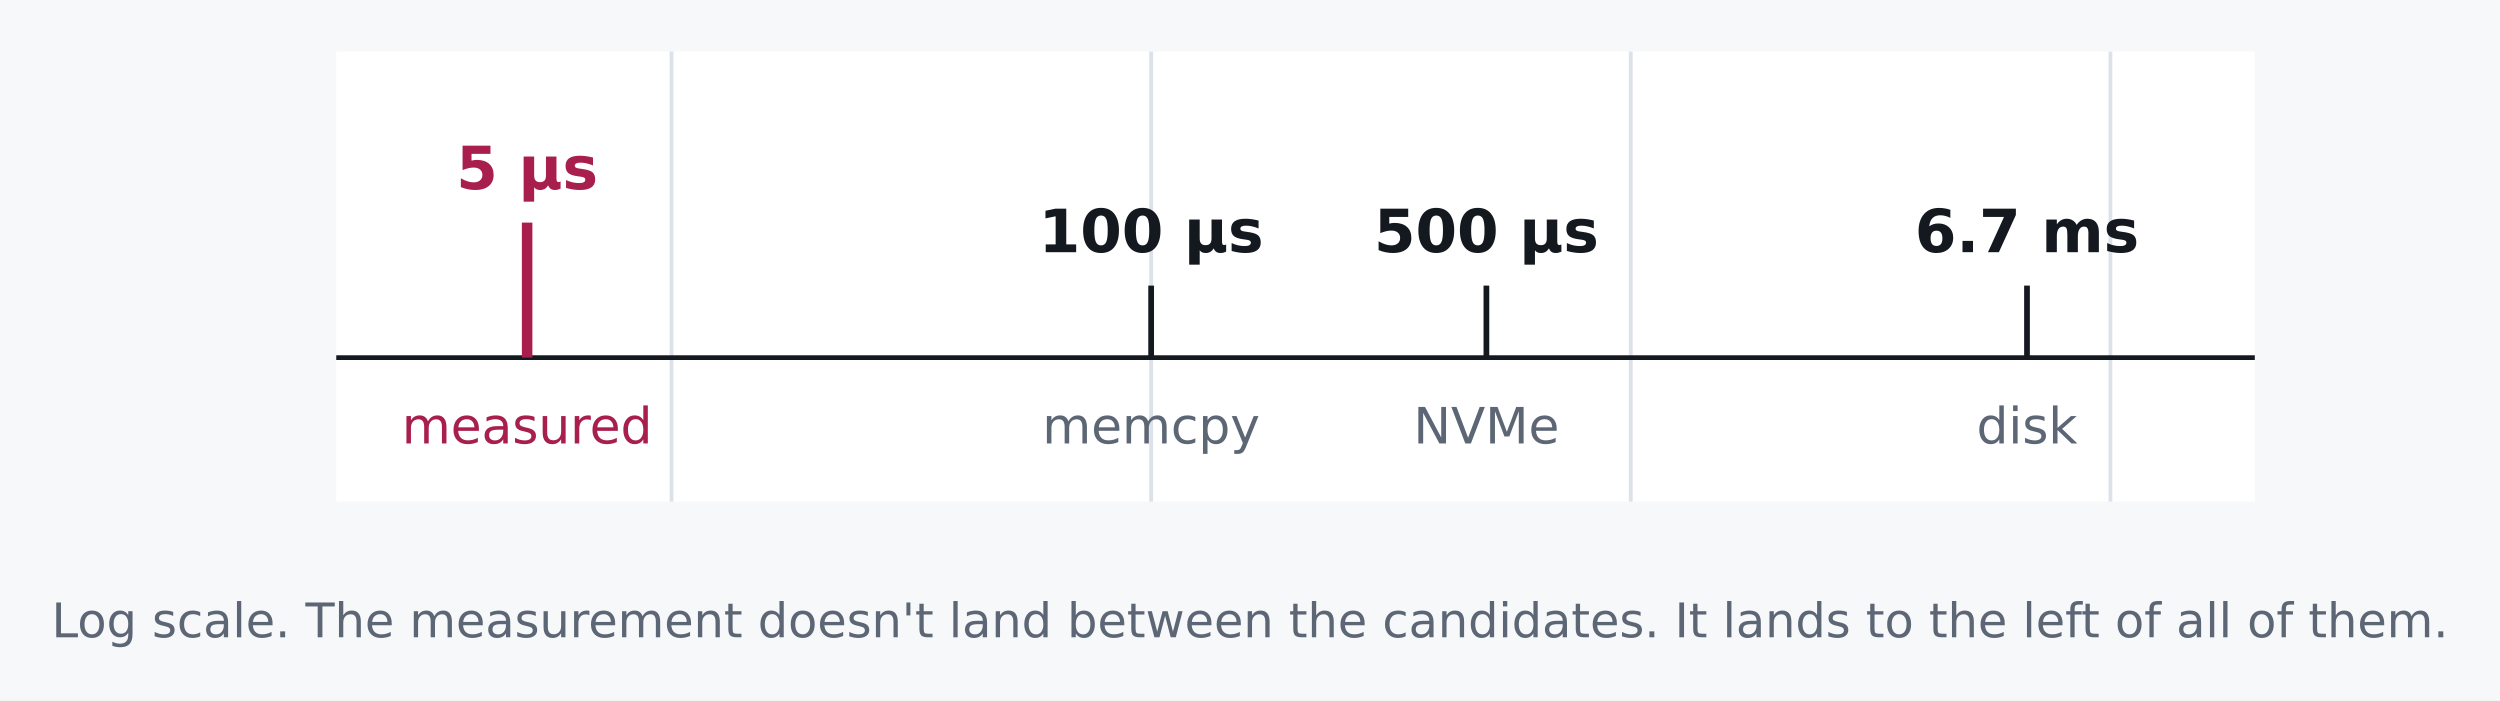
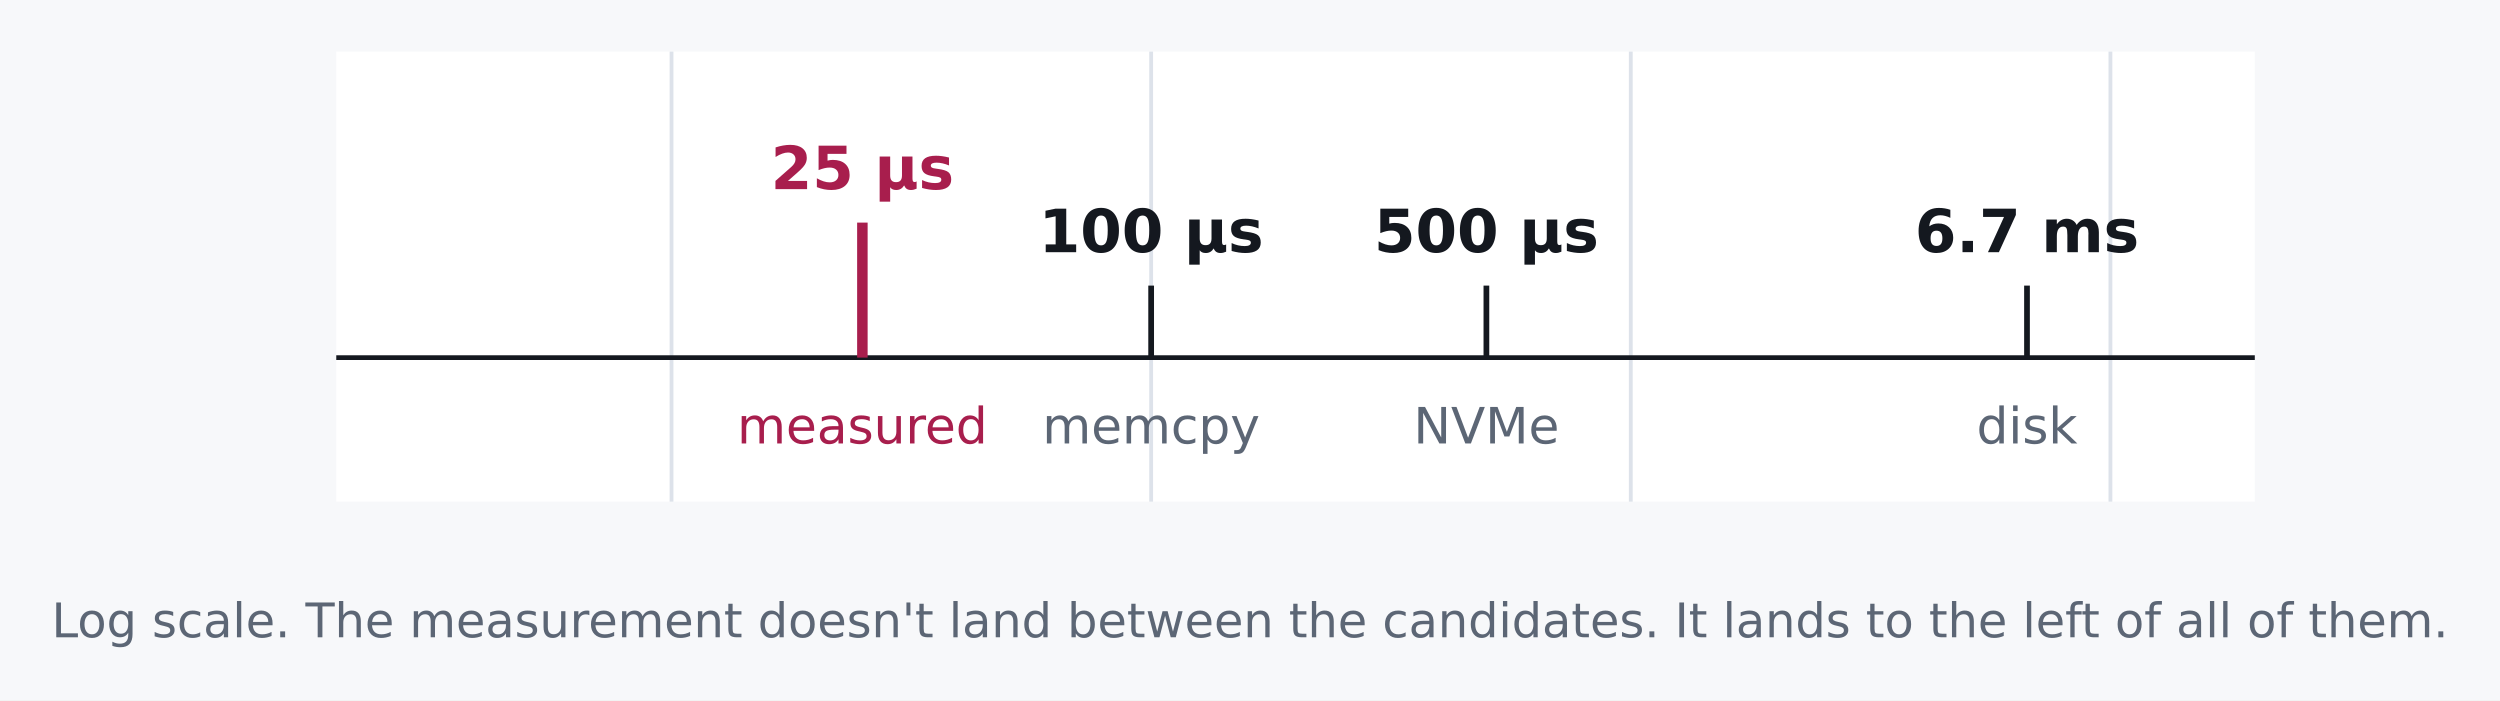
<svg xmlns="http://www.w3.org/2000/svg" xmlns:xlink="http://www.w3.org/1999/xlink" width="523.522pt" height="146.657pt" viewBox="0 0 523.522 146.657" version="1.1">
  <defs>
    <style type="text/css">*{stroke-linejoin: round; stroke-linecap: butt}</style>
  </defs>
  <g id="figure_1">
    <g id="patch_1">
      <path d="M 0 146.657  L 523.522 146.657  L 523.522 -0  L 0 -0  z " style="fill: #f7f8fa" />
    </g>
    <g id="axes_1">
      <g id="patch_2">
        <path d="M 70.416 105.048  L 472.176 105.048  L 472.176 10.8  L 70.416 10.8  z " style="fill: #ffffff" />
      </g>
      <g id="line2d_1">
-         <path d="M 140.621 105.048  L 140.621 10.8  " clip-path="url(#p8596a94230)" style="fill: none; stroke: #dde2ea; stroke-width: 0.8; stroke-linecap: square" />
+         <path d="M 140.621 105.048  L 140.621 10.8  " clip-path="url(#pc7e7e8e9ca)" style="fill: none; stroke: #dde2ea; stroke-width: 0.8; stroke-linecap: square" />
      </g>
      <g id="line2d_2">
-         <path d="M 241.061 105.048  L 241.061 10.8  " clip-path="url(#p8596a94230)" style="fill: none; stroke: #dde2ea; stroke-width: 0.8; stroke-linecap: square" />
+         <path d="M 241.061 105.048  L 241.061 10.8  " clip-path="url(#pc7e7e8e9ca)" style="fill: none; stroke: #dde2ea; stroke-width: 0.8; stroke-linecap: square" />
      </g>
      <g id="line2d_3">
-         <path d="M 341.501 105.048  L 341.501 10.8  " clip-path="url(#p8596a94230)" style="fill: none; stroke: #dde2ea; stroke-width: 0.8; stroke-linecap: square" />
+         <path d="M 341.501 105.048  L 341.501 10.8  " clip-path="url(#pc7e7e8e9ca)" style="fill: none; stroke: #dde2ea; stroke-width: 0.8; stroke-linecap: square" />
      </g>
      <g id="line2d_4">
-         <path d="M 441.941 105.048  L 441.941 10.8  " clip-path="url(#p8596a94230)" style="fill: none; stroke: #dde2ea; stroke-width: 0.8; stroke-linecap: square" />
+         <path d="M 441.941 105.048  L 441.941 10.8  " clip-path="url(#pc7e7e8e9ca)" style="fill: none; stroke: #dde2ea; stroke-width: 0.8; stroke-linecap: square" />
      </g>
      <g id="line2d_5">
-         <path d="M 70.416 74.889  L 472.176 74.889  " clip-path="url(#p8596a94230)" style="fill: none; stroke: #14181f; stroke-linecap: square" />
+         <path d="M 70.416 74.889  L 472.176 74.889  " clip-path="url(#pc7e7e8e9ca)" style="fill: none; stroke: #14181f; stroke-linecap: square" />
      </g>
      <g id="matplotlib.axis_1">
        <g id="xtick_1">
          <g id="line2d_6" />
        </g>
        <g id="xtick_2">
          <g id="line2d_7" />
        </g>
        <g id="xtick_3">
          <g id="line2d_8" />
        </g>
        <g id="xtick_4">
          <g id="line2d_9" />
        </g>
        <g id="xtick_5">
          <g id="line2d_10" />
        </g>
        <g id="xtick_6">
          <g id="line2d_11" />
        </g>
        <g id="xtick_7">
          <g id="line2d_12" />
        </g>
        <g id="xtick_8">
          <g id="line2d_13" />
        </g>
        <g id="xtick_9">
          <g id="line2d_14" />
        </g>
        <g id="xtick_10">
          <g id="line2d_15" />
        </g>
        <g id="xtick_11">
          <g id="line2d_16" />
        </g>
        <g id="xtick_12">
          <g id="line2d_17" />
        </g>
        <g id="xtick_13">
          <g id="line2d_18" />
        </g>
        <g id="xtick_14">
          <g id="line2d_19" />
        </g>
        <g id="xtick_15">
          <g id="line2d_20" />
        </g>
        <g id="xtick_16">
          <g id="line2d_21" />
        </g>
        <g id="xtick_17">
          <g id="line2d_22" />
        </g>
        <g id="xtick_18">
          <g id="line2d_23" />
        </g>
        <g id="xtick_19">
          <g id="line2d_24" />
        </g>
        <g id="xtick_20">
          <g id="line2d_25" />
        </g>
        <g id="xtick_21">
          <g id="line2d_26" />
        </g>
        <g id="xtick_22">
          <g id="line2d_27" />
        </g>
        <g id="xtick_23">
          <g id="line2d_28" />
        </g>
        <g id="xtick_24">
          <g id="line2d_29" />
        </g>
        <g id="xtick_25">
          <g id="line2d_30" />
        </g>
        <g id="xtick_26">
          <g id="line2d_31" />
        </g>
        <g id="xtick_27">
          <g id="line2d_32" />
        </g>
        <g id="xtick_28">
          <g id="line2d_33" />
        </g>
        <g id="xtick_29">
          <g id="line2d_34" />
        </g>
        <g id="xtick_30">
          <g id="line2d_35" />
        </g>
        <g id="xtick_31">
          <g id="line2d_36" />
        </g>
        <g id="xtick_32">
          <g id="line2d_37" />
        </g>
        <g id="xtick_33">
          <g id="line2d_38" />
        </g>
        <g id="xtick_34">
          <g id="line2d_39" />
        </g>
        <g id="xtick_35">
          <g id="line2d_40" />
        </g>
        <g id="xtick_36">
          <g id="line2d_41" />
        </g>
        <g id="xtick_37">
          <g id="line2d_42" />
        </g>
      </g>
      <g id="matplotlib.axis_2" />
      <g id="line2d_43">
-         <path d="M 110.385 74.889  L 110.385 46.614  " clip-path="url(#p8596a94230)" style="fill: none; stroke: #a81e4d; stroke-width: 2.2" />
+         <path d="M 180.59 74.889  L 180.59 46.614  " clip-path="url(#pc7e7e8e9ca)" style="fill: none; stroke: #a81e4d; stroke-width: 2.2" />
      </g>
      <g id="text_1">
-         <g style="fill: #a81e4d" transform="translate(95.54232 39.61131) scale(0.125 -0.125)">
-           <defs>
+         <g style="fill: #a81e4d" transform="translate(161.3982 39.61131) scale(0.125 -0.125)">
+           <defs>
+             <path id="DejaVuSans-Bold-15" d="M 1844 884  L 3897 884  L 3897 0  L 506 0  L 506 884  L 2209 2388  Q 2438 2594 2547 2791  Q 2656 2988 2656 3200  Q 2656 3528 2436 3728  Q 2216 3928 1850 3928  Q 1569 3928 1234 3808  Q 900 3688 519 3450  L 519 4475  Q 925 4609 1322 4679  Q 1719 4750 2100 4750  Q 2938 4750 3402 4381  Q 3866 4013 3866 3353  Q 3866 2972 3669 2642  Q 3472 2313 2841 1759  L 1844 884  z " transform="scale(0.015625)" />
            <path id="DejaVuSans-Bold-18" d="M 678 4666  L 3669 4666  L 3669 3781  L 1638 3781  L 1638 3059  Q 1775 3097 1914 3117  Q 2053 3138 2203 3138  Q 3056 3138 3531 2711  Q 4006 2284 4006 1522  Q 4006 766 3489 337  Q 2972 -91 2053 -91  Q 1656 -91 1267 -14  Q 878 63 494 219  L 494 1166  Q 875 947 1217 837  Q 1559 728 1863 728  Q 2300 728 2551 942  Q 2803 1156 2803 1522  Q 2803 1891 2551 2103  Q 2300 2316 1863 2316  Q 1603 2316 1309 2248  Q 1016 2181 678 2041  L 678 4666  z " transform="scale(0.015625)" />
            <path id="DejaVuSans-Bold-3" transform="scale(0.015625)" />
            <path id="DejaVuSans-Bold-77" d="M 544 -1338  L 544 3500  L 1672 3500  L 1672 1466  Q 1672 1103 1828 926  Q 1984 750 2303 750  Q 2625 750 2781 926  Q 2938 1103 2938 1466  L 2938 3500  L 4063 3500  L 4063 1159  Q 4063 938 4114 850  Q 4166 763 4288 763  Q 4344 763 4395 778  Q 4447 794 4506 831  L 4506 50  Q 4341 -22 4195 -56  Q 4050 -91 3909 -91  Q 3631 -91 3454 26  Q 3278 144 3169 403  Q 3022 156 2811 32  Q 2600 -91 2322 -91  Q 2091 -91 1928 -17  Q 1766 56 1672 206  L 1672 -1338  L 544 -1338  z " transform="scale(0.015625)" />
            <path id="DejaVuSans-Bold-56" d="M 3272 3391  L 3272 2541  Q 2913 2691 2578 2766  Q 2244 2841 1947 2841  Q 1628 2841 1473 2761  Q 1319 2681 1319 2516  Q 1319 2381 1436 2309  Q 1553 2238 1856 2203  L 2053 2175  Q 2913 2066 3209 1816  Q 3506 1566 3506 1031  Q 3506 472 3093 190  Q 2681 -91 1863 -91  Q 1516 -91 1145 -36  Q 775 19 384 128  L 384 978  Q 719 816 1070 734  Q 1422 653 1784 653  Q 2113 653 2278 743  Q 2444 834 2444 1013  Q 2444 1163 2330 1236  Q 2216 1309 1875 1350  L 1678 1375  Q 931 1469 631 1722  Q 331 1975 331 2491  Q 331 3047 712 3315  Q 1094 3584 1881 3584  Q 2191 3584 2531 3537  Q 2872 3491 3272 3391  z " transform="scale(0.015625)" />
          </defs>
-           <use xlink:href="#DejaVuSans-Bold-18" />
-           <use xlink:href="#DejaVuSans-Bold-3" transform="translate(69.57812 0)" />
-           <use xlink:href="#DejaVuSans-Bold-77" transform="translate(104.3906 0)" />
-           <use xlink:href="#DejaVuSans-Bold-56" transform="translate(177.9688 0)" />
+           <use xlink:href="#DejaVuSans-Bold-15" />
+           <use xlink:href="#DejaVuSans-Bold-18" transform="translate(69.57812 0)" />
+           <use xlink:href="#DejaVuSans-Bold-3" transform="translate(139.1562 0)" />
+           <use xlink:href="#DejaVuSans-Bold-77" transform="translate(173.9688 0)" />
+           <use xlink:href="#DejaVuSans-Bold-56" transform="translate(247.5469 0)" />
        </g>
      </g>
      <g id="text_2">
-         <g style="fill: #a81e4d" transform="translate(84.1556 92.867) scale(0.105 -0.105)">
+         <g style="fill: #a81e4d" transform="translate(154.3602 92.867) scale(0.105 -0.105)">
          <defs>
            <path id="DejaVuSans-50" d="M 3328 2828  Q 3544 3216 3844 3400  Q 4144 3584 4550 3584  Q 5097 3584 5394 3201  Q 5691 2819 5691 2113  L 5691 0  L 5113 0  L 5113 2094  Q 5113 2597 4934 2840  Q 4756 3084 4391 3084  Q 3944 3084 3684 2787  Q 3425 2491 3425 1978  L 3425 0  L 2847 0  L 2847 2094  Q 2847 2600 2669 2842  Q 2491 3084 2119 3084  Q 1678 3084 1418 2786  Q 1159 2488 1159 1978  L 1159 0  L 581 0  L 581 3500  L 1159 3500  L 1159 2956  Q 1356 3278 1631 3431  Q 1906 3584 2284 3584  Q 2666 3584 2933 3390  Q 3200 3197 3328 2828  z " transform="scale(0.015625)" />
            <path id="DejaVuSans-48" d="M 3597 1894  L 3597 1613  L 953 1613  Q 991 1019 1311 708  Q 1631 397 2203 397  Q 2534 397 2845 478  Q 3156 559 3463 722  L 3463 178  Q 3153 47 2828 -22  Q 2503 -91 2169 -91  Q 1331 -91 842 396  Q 353 884 353 1716  Q 353 2575 817 3079  Q 1281 3584 2069 3584  Q 2775 3584 3186 3129  Q 3597 2675 3597 1894  z M 3022 2063  Q 3016 2534 2758 2815  Q 2500 3097 2075 3097  Q 1594 3097 1305 2825  Q 1016 2553 972 2059  L 3022 2063  z " transform="scale(0.015625)" />
            <path id="DejaVuSans-44" d="M 2194 1759  Q 1497 1759 1228 1600  Q 959 1441 959 1056  Q 959 750 1161 570  Q 1363 391 1709 391  Q 2188 391 2477 730  Q 2766 1069 2766 1631  L 2766 1759  L 2194 1759  z M 3341 1997  L 3341 0  L 2766 0  L 2766 531  Q 2569 213 2275 61  Q 1981 -91 1556 -91  Q 1019 -91 701 211  Q 384 513 384 1019  Q 384 1609 779 1909  Q 1175 2209 1959 2209  L 2766 2209  L 2766 2266  Q 2766 2663 2505 2880  Q 2244 3097 1772 3097  Q 1472 3097 1187 3025  Q 903 2953 641 2809  L 641 3341  Q 956 3463 1253 3523  Q 1550 3584 1831 3584  Q 2591 3584 2966 3190  Q 3341 2797 3341 1997  z " transform="scale(0.015625)" />
            <path id="DejaVuSans-56" d="M 2834 3397  L 2834 2853  Q 2591 2978 2328 3040  Q 2066 3103 1784 3103  Q 1356 3103 1142 2972  Q 928 2841 928 2578  Q 928 2378 1081 2264  Q 1234 2150 1697 2047  L 1894 2003  Q 2506 1872 2764 1633  Q 3022 1394 3022 966  Q 3022 478 2636 193  Q 2250 -91 1575 -91  Q 1294 -91 989 -36  Q 684 19 347 128  L 347 722  Q 666 556 975 473  Q 1284 391 1588 391  Q 1994 391 2212 530  Q 2431 669 2431 922  Q 2431 1156 2273 1281  Q 2116 1406 1581 1522  L 1381 1569  Q 847 1681 609 1914  Q 372 2147 372 2553  Q 372 3047 722 3315  Q 1072 3584 1716 3584  Q 2034 3584 2315 3537  Q 2597 3491 2834 3397  z " transform="scale(0.015625)" />
            <path id="DejaVuSans-58" d="M 544 1381  L 544 3500  L 1119 3500  L 1119 1403  Q 1119 906 1312 657  Q 1506 409 1894 409  Q 2359 409 2629 706  Q 2900 1003 2900 1516  L 2900 3500  L 3475 3500  L 3475 0  L 2900 0  L 2900 538  Q 2691 219 2414 64  Q 2138 -91 1772 -91  Q 1169 -91 856 284  Q 544 659 544 1381  z M 1991 3584  L 1991 3584  z " transform="scale(0.015625)" />
            <path id="DejaVuSans-55" d="M 2631 2963  Q 2534 3019 2420 3045  Q 2306 3072 2169 3072  Q 1681 3072 1420 2755  Q 1159 2438 1159 1844  L 1159 0  L 581 0  L 581 3500  L 1159 3500  L 1159 2956  Q 1341 3275 1631 3429  Q 1922 3584 2338 3584  Q 2397 3584 2469 3576  Q 2541 3569 2628 3553  L 2631 2963  z " transform="scale(0.015625)" />
            <path id="DejaVuSans-47" d="M 2906 2969  L 2906 4863  L 3481 4863  L 3481 0  L 2906 0  L 2906 525  Q 2725 213 2448 61  Q 2172 -91 1784 -91  Q 1150 -91 751 415  Q 353 922 353 1747  Q 353 2572 751 3078  Q 1150 3584 1784 3584  Q 2172 3584 2448 3432  Q 2725 3281 2906 2969  z M 947 1747  Q 947 1113 1208 752  Q 1469 391 1925 391  Q 2381 391 2643 752  Q 2906 1113 2906 1747  Q 2906 2381 2643 2742  Q 2381 3103 1925 3103  Q 1469 3103 1208 2742  Q 947 2381 947 1747  z " transform="scale(0.015625)" />
          </defs>
          <use xlink:href="#DejaVuSans-50" />
          <use xlink:href="#DejaVuSans-48" transform="translate(97.40625 0)" />
          <use xlink:href="#DejaVuSans-44" transform="translate(158.9375 0)" />
          <use xlink:href="#DejaVuSans-56" transform="translate(220.2188 0)" />
          <use xlink:href="#DejaVuSans-58" transform="translate(272.3125 0)" />
          <use xlink:href="#DejaVuSans-55" transform="translate(335.6875 0)" />
          <use xlink:href="#DejaVuSans-48" transform="translate(374.5938 0)" />
          <use xlink:href="#DejaVuSans-47" transform="translate(436.125 0)" />
        </g>
      </g>
      <g id="line2d_44">
-         <path d="M 241.061 74.889  L 241.061 59.809  " clip-path="url(#p8596a94230)" style="fill: none; stroke: #14181f; stroke-width: 1.2" />
+         <path d="M 241.061 74.889  L 241.061 59.809  " clip-path="url(#pc7e7e8e9ca)" style="fill: none; stroke: #14181f; stroke-width: 1.2" />
      </g>
      <g id="text_3">
        <g style="fill: #14181f" transform="translate(217.5205 52.80603) scale(0.125 -0.125)">
          <defs>
            <path id="DejaVuSans-Bold-14" d="M 750 831  L 1813 831  L 1813 3847  L 722 3622  L 722 4441  L 1806 4666  L 2950 4666  L 2950 831  L 4013 831  L 4013 0  L 750 0  L 750 831  z " transform="scale(0.015625)" />
            <path id="DejaVuSans-Bold-13" d="M 2944 2338  Q 2944 3213 2780 3570  Q 2616 3928 2228 3928  Q 1841 3928 1675 3570  Q 1509 3213 1509 2338  Q 1509 1453 1675 1090  Q 1841 728 2228 728  Q 2613 728 2778 1090  Q 2944 1453 2944 2338  z M 4147 2328  Q 4147 1169 3647 539  Q 3147 -91 2228 -91  Q 1306 -91 806 539  Q 306 1169 306 2328  Q 306 3491 806 4120  Q 1306 4750 2228 4750  Q 3147 4750 3647 4120  Q 4147 3491 4147 2328  z " transform="scale(0.015625)" />
          </defs>
          <use xlink:href="#DejaVuSans-Bold-14" />
          <use xlink:href="#DejaVuSans-Bold-13" transform="translate(69.57812 0)" />
          <use xlink:href="#DejaVuSans-Bold-13" transform="translate(139.1562 0)" />
          <use xlink:href="#DejaVuSans-Bold-3" transform="translate(208.7344 0)" />
          <use xlink:href="#DejaVuSans-Bold-77" transform="translate(243.5469 0)" />
          <use xlink:href="#DejaVuSans-Bold-56" transform="translate(317.125 0)" />
        </g>
      </g>
      <g id="text_4">
        <g style="fill: #5c6675" transform="translate(218.2755 92.86618) scale(0.105 -0.105)">
          <defs>
            <path id="DejaVuSans-46" d="M 3122 3366  L 3122 2828  Q 2878 2963 2633 3030  Q 2388 3097 2138 3097  Q 1578 3097 1268 2742  Q 959 2388 959 1747  Q 959 1106 1268 751  Q 1578 397 2138 397  Q 2388 397 2633 464  Q 2878 531 3122 666  L 3122 134  Q 2881 22 2623 -34  Q 2366 -91 2075 -91  Q 1284 -91 818 406  Q 353 903 353 1747  Q 353 2603 823 3093  Q 1294 3584 2113 3584  Q 2378 3584 2631 3529  Q 2884 3475 3122 3366  z " transform="scale(0.015625)" />
            <path id="DejaVuSans-53" d="M 1159 525  L 1159 -1331  L 581 -1331  L 581 3500  L 1159 3500  L 1159 2969  Q 1341 3281 1617 3432  Q 1894 3584 2278 3584  Q 2916 3584 3314 3078  Q 3713 2572 3713 1747  Q 3713 922 3314 415  Q 2916 -91 2278 -91  Q 1894 -91 1617 61  Q 1341 213 1159 525  z M 3116 1747  Q 3116 2381 2855 2742  Q 2594 3103 2138 3103  Q 1681 3103 1420 2742  Q 1159 2381 1159 1747  Q 1159 1113 1420 752  Q 1681 391 2138 391  Q 2594 391 2855 752  Q 3116 1113 3116 1747  z " transform="scale(0.015625)" />
            <path id="DejaVuSans-5c" d="M 2059 -325  Q 1816 -950 1584 -1140  Q 1353 -1331 966 -1331  L 506 -1331  L 506 -850  L 844 -850  Q 1081 -850 1212 -737  Q 1344 -625 1503 -206  L 1606 56  L 191 3500  L 800 3500  L 1894 763  L 2988 3500  L 3597 3500  L 2059 -325  z " transform="scale(0.015625)" />
          </defs>
          <use xlink:href="#DejaVuSans-50" />
          <use xlink:href="#DejaVuSans-48" transform="translate(97.40625 0)" />
          <use xlink:href="#DejaVuSans-50" transform="translate(158.9375 0)" />
          <use xlink:href="#DejaVuSans-46" transform="translate(256.3438 0)" />
          <use xlink:href="#DejaVuSans-53" transform="translate(311.3281 0)" />
          <use xlink:href="#DejaVuSans-5c" transform="translate(374.8125 0)" />
        </g>
      </g>
      <g id="line2d_45">
-         <path d="M 311.265 74.889  L 311.265 59.809  " clip-path="url(#p8596a94230)" style="fill: none; stroke: #14181f; stroke-width: 1.2" />
+         <path d="M 311.265 74.889  L 311.265 59.809  " clip-path="url(#pc7e7e8e9ca)" style="fill: none; stroke: #14181f; stroke-width: 1.2" />
      </g>
      <g id="text_5">
        <g style="fill: #14181f" transform="translate(287.7251 52.80603) scale(0.125 -0.125)">
          <use xlink:href="#DejaVuSans-Bold-18" />
          <use xlink:href="#DejaVuSans-Bold-13" transform="translate(69.57812 0)" />
          <use xlink:href="#DejaVuSans-Bold-13" transform="translate(139.1562 0)" />
          <use xlink:href="#DejaVuSans-Bold-3" transform="translate(208.7344 0)" />
          <use xlink:href="#DejaVuSans-Bold-77" transform="translate(243.5469 0)" />
          <use xlink:href="#DejaVuSans-Bold-56" transform="translate(317.125 0)" />
        </g>
      </g>
      <g id="text_6">
        <g style="fill: #5c6675" transform="translate(295.986 92.86618) scale(0.105 -0.105)">
          <defs>
            <path id="DejaVuSans-31" d="M 628 4666  L 1478 4666  L 3547 763  L 3547 4666  L 4159 4666  L 4159 0  L 3309 0  L 1241 3903  L 1241 0  L 628 0  L 628 4666  z " transform="scale(0.015625)" />
            <path id="DejaVuSans-39" d="M 1831 0  L 50 4666  L 709 4666  L 2188 738  L 3669 4666  L 4325 4666  L 2547 0  L 1831 0  z " transform="scale(0.015625)" />
            <path id="DejaVuSans-30" d="M 628 4666  L 1569 4666  L 2759 1491  L 3956 4666  L 4897 4666  L 4897 0  L 4281 0  L 4281 4097  L 3078 897  L 2444 897  L 1241 4097  L 1241 0  L 628 0  L 628 4666  z " transform="scale(0.015625)" />
          </defs>
          <use xlink:href="#DejaVuSans-31" />
          <use xlink:href="#DejaVuSans-39" transform="translate(74.8125 0)" />
          <use xlink:href="#DejaVuSans-30" transform="translate(143.2188 0)" />
          <use xlink:href="#DejaVuSans-48" transform="translate(229.5 0)" />
        </g>
      </g>
      <g id="line2d_46">
-         <path d="M 424.471 74.889  L 424.471 59.809  " clip-path="url(#p8596a94230)" style="fill: none; stroke: #14181f; stroke-width: 1.2" />
+         <path d="M 424.471 74.889  L 424.471 59.809  " clip-path="url(#pc7e7e8e9ca)" style="fill: none; stroke: #14181f; stroke-width: 1.2" />
      </g>
      <g id="text_7">
        <g style="fill: #14181f" transform="translate(400.992 52.80603) scale(0.125 -0.125)">
          <defs>
            <path id="DejaVuSans-Bold-19" d="M 2316 2303  Q 2000 2303 1842 2098  Q 1684 1894 1684 1484  Q 1684 1075 1842 870  Q 2000 666 2316 666  Q 2634 666 2792 870  Q 2950 1075 2950 1484  Q 2950 1894 2792 2098  Q 2634 2303 2316 2303  z M 3803 4544  L 3803 3681  Q 3506 3822 3243 3889  Q 2981 3956 2731 3956  Q 2194 3956 1894 3657  Q 1594 3359 1544 2772  Q 1750 2925 1990 3001  Q 2231 3078 2516 3078  Q 3231 3078 3670 2659  Q 4109 2241 4109 1563  Q 4109 813 3618 361  Q 3128 -91 2303 -91  Q 1394 -91 895 523  Q 397 1138 397 2266  Q 397 3422 980 4083  Q 1563 4744 2578 4744  Q 2900 4744 3203 4694  Q 3506 4644 3803 4544  z " transform="scale(0.015625)" />
            <path id="DejaVuSans-Bold-11" d="M 653 1209  L 1778 1209  L 1778 0  L 653 0  L 653 1209  z " transform="scale(0.015625)" />
            <path id="DejaVuSans-Bold-1a" d="M 428 4666  L 3944 4666  L 3944 3988  L 2125 0  L 953 0  L 2675 3781  L 428 3781  L 428 4666  z " transform="scale(0.015625)" />
            <path id="DejaVuSans-Bold-50" d="M 3781 2919  Q 3994 3244 4286 3414  Q 4578 3584 4928 3584  Q 5531 3584 5847 3212  Q 6163 2841 6163 2131  L 6163 0  L 5038 0  L 5038 1825  Q 5041 1866 5042 1909  Q 5044 1953 5044 2034  Q 5044 2406 4934 2573  Q 4825 2741 4581 2741  Q 4263 2741 4089 2478  Q 3916 2216 3909 1719  L 3909 0  L 2784 0  L 2784 1825  Q 2784 2406 2684 2573  Q 2584 2741 2328 2741  Q 2006 2741 1831 2477  Q 1656 2213 1656 1722  L 1656 0  L 531 0  L 531 3500  L 1656 3500  L 1656 2988  Q 1863 3284 2130 3434  Q 2397 3584 2719 3584  Q 3081 3584 3359 3409  Q 3638 3234 3781 2919  z " transform="scale(0.015625)" />
          </defs>
          <use xlink:href="#DejaVuSans-Bold-19" />
          <use xlink:href="#DejaVuSans-Bold-11" transform="translate(69.57812 0)" />
          <use xlink:href="#DejaVuSans-Bold-1a" transform="translate(107.5625 0)" />
          <use xlink:href="#DejaVuSans-Bold-3" transform="translate(177.1406 0)" />
          <use xlink:href="#DejaVuSans-Bold-50" transform="translate(211.9531 0)" />
          <use xlink:href="#DejaVuSans-Bold-56" transform="translate(316.1562 0)" />
        </g>
      </g>
      <g id="text_8">
        <g style="fill: #5c6675" transform="translate(413.9051 92.867) scale(0.105 -0.105)">
          <defs>
            <path id="DejaVuSans-4c" d="M 603 3500  L 1178 3500  L 1178 0  L 603 0  L 603 3500  z M 603 4863  L 1178 4863  L 1178 4134  L 603 4134  L 603 4863  z " transform="scale(0.015625)" />
            <path id="DejaVuSans-4e" d="M 581 4863  L 1159 4863  L 1159 1991  L 2875 3500  L 3609 3500  L 1753 1863  L 3688 0  L 2938 0  L 1159 1709  L 1159 0  L 581 0  L 581 4863  z " transform="scale(0.015625)" />
          </defs>
          <use xlink:href="#DejaVuSans-47" />
          <use xlink:href="#DejaVuSans-4c" transform="translate(63.48438 0)" />
          <use xlink:href="#DejaVuSans-56" transform="translate(91.26562 0)" />
          <use xlink:href="#DejaVuSans-4e" transform="translate(143.3594 0)" />
        </g>
      </g>
    </g>
    <g id="text_9">
      <g style="fill: #5c6675" transform="translate(10.8 133.4544) scale(0.1 -0.1)">
        <defs>
          <path id="DejaVuSans-2f" d="M 628 4666  L 1259 4666  L 1259 531  L 3531 531  L 3531 0  L 628 0  L 628 4666  z " transform="scale(0.015625)" />
          <path id="DejaVuSans-52" d="M 1959 3097  Q 1497 3097 1228 2736  Q 959 2375 959 1747  Q 959 1119 1226 758  Q 1494 397 1959 397  Q 2419 397 2687 759  Q 2956 1122 2956 1747  Q 2956 2369 2687 2733  Q 2419 3097 1959 3097  z M 1959 3584  Q 2709 3584 3137 3096  Q 3566 2609 3566 1747  Q 3566 888 3137 398  Q 2709 -91 1959 -91  Q 1206 -91 779 398  Q 353 888 353 1747  Q 353 2609 779 3096  Q 1206 3584 1959 3584  z " transform="scale(0.015625)" />
          <path id="DejaVuSans-4a" d="M 2906 1791  Q 2906 2416 2648 2759  Q 2391 3103 1925 3103  Q 1463 3103 1205 2759  Q 947 2416 947 1791  Q 947 1169 1205 825  Q 1463 481 1925 481  Q 2391 481 2648 825  Q 2906 1169 2906 1791  z M 3481 434  Q 3481 -459 3084 -895  Q 2688 -1331 1869 -1331  Q 1566 -1331 1297 -1286  Q 1028 -1241 775 -1147  L 775 -588  Q 1028 -725 1275 -790  Q 1522 -856 1778 -856  Q 2344 -856 2625 -561  Q 2906 -266 2906 331  L 2906 616  Q 2728 306 2450 153  Q 2172 0 1784 0  Q 1141 0 747 490  Q 353 981 353 1791  Q 353 2603 747 3093  Q 1141 3584 1784 3584  Q 2172 3584 2450 3431  Q 2728 3278 2906 2969  L 2906 3500  L 3481 3500  L 3481 434  z " transform="scale(0.015625)" />
          <path id="DejaVuSans-3" transform="scale(0.015625)" />
          <path id="DejaVuSans-4f" d="M 603 4863  L 1178 4863  L 1178 0  L 603 0  L 603 4863  z " transform="scale(0.015625)" />
          <path id="DejaVuSans-11" d="M 684 794  L 1344 794  L 1344 0  L 684 0  L 684 794  z " transform="scale(0.015625)" />
          <path id="DejaVuSans-37" d="M -19 4666  L 3928 4666  L 3928 4134  L 2272 4134  L 2272 0  L 1638 0  L 1638 4134  L -19 4134  L -19 4666  z " transform="scale(0.015625)" />
          <path id="DejaVuSans-4b" d="M 3513 2113  L 3513 0  L 2938 0  L 2938 2094  Q 2938 2591 2744 2837  Q 2550 3084 2163 3084  Q 1697 3084 1428 2787  Q 1159 2491 1159 1978  L 1159 0  L 581 0  L 581 4863  L 1159 4863  L 1159 2956  Q 1366 3272 1645 3428  Q 1925 3584 2291 3584  Q 2894 3584 3203 3211  Q 3513 2838 3513 2113  z " transform="scale(0.015625)" />
          <path id="DejaVuSans-51" d="M 3513 2113  L 3513 0  L 2938 0  L 2938 2094  Q 2938 2591 2744 2837  Q 2550 3084 2163 3084  Q 1697 3084 1428 2787  Q 1159 2491 1159 1978  L 1159 0  L 581 0  L 581 3500  L 1159 3500  L 1159 2956  Q 1366 3272 1645 3428  Q 1925 3584 2291 3584  Q 2894 3584 3203 3211  Q 3513 2838 3513 2113  z " transform="scale(0.015625)" />
          <path id="DejaVuSans-57" d="M 1172 4494  L 1172 3500  L 2356 3500  L 2356 3053  L 1172 3053  L 1172 1153  Q 1172 725 1289 603  Q 1406 481 1766 481  L 2356 481  L 2356 0  L 1766 0  Q 1100 0 847 248  Q 594 497 594 1153  L 594 3053  L 172 3053  L 172 3500  L 594 3500  L 594 4494  L 1172 4494  z " transform="scale(0.015625)" />
          <path id="DejaVuSans-a" d="M 1147 4666  L 1147 2931  L 616 2931  L 616 4666  L 1147 4666  z " transform="scale(0.015625)" />
          <path id="DejaVuSans-45" d="M 3116 1747  Q 3116 2381 2855 2742  Q 2594 3103 2138 3103  Q 1681 3103 1420 2742  Q 1159 2381 1159 1747  Q 1159 1113 1420 752  Q 1681 391 2138 391  Q 2594 391 2855 752  Q 3116 1113 3116 1747  z M 1159 2969  Q 1341 3281 1617 3432  Q 1894 3584 2278 3584  Q 2916 3584 3314 3078  Q 3713 2572 3713 1747  Q 3713 922 3314 415  Q 2916 -91 2278 -91  Q 1894 -91 1617 61  Q 1341 213 1159 525  L 1159 0  L 581 0  L 581 4863  L 1159 4863  L 1159 2969  z " transform="scale(0.015625)" />
          <path id="DejaVuSans-5a" d="M 269 3500  L 844 3500  L 1563 769  L 2278 3500  L 2956 3500  L 3675 769  L 4391 3500  L 4966 3500  L 4050 0  L 3372 0  L 2619 2869  L 1863 0  L 1184 0  L 269 3500  z " transform="scale(0.015625)" />
          <path id="DejaVuSans-2c" d="M 628 4666  L 1259 4666  L 1259 0  L 628 0  L 628 4666  z " transform="scale(0.015625)" />
          <path id="DejaVuSans-49" d="M 2375 4863  L 2375 4384  L 1825 4384  Q 1516 4384 1395 4259  Q 1275 4134 1275 3809  L 1275 3500  L 2222 3500  L 2222 3053  L 1275 3053  L 1275 0  L 697 0  L 697 3053  L 147 3053  L 147 3500  L 697 3500  L 697 3744  Q 697 4328 969 4595  Q 1241 4863 1831 4863  L 2375 4863  z " transform="scale(0.015625)" />
        </defs>
        <use xlink:href="#DejaVuSans-2f" />
        <use xlink:href="#DejaVuSans-52" transform="translate(53.96875 0)" />
        <use xlink:href="#DejaVuSans-4a" transform="translate(115.1562 0)" />
        <use xlink:href="#DejaVuSans-3" transform="translate(178.6406 0)" />
        <use xlink:href="#DejaVuSans-56" transform="translate(210.4219 0)" />
        <use xlink:href="#DejaVuSans-46" transform="translate(262.5156 0)" />
        <use xlink:href="#DejaVuSans-44" transform="translate(317.5 0)" />
        <use xlink:href="#DejaVuSans-4f" transform="translate(378.7812 0)" />
        <use xlink:href="#DejaVuSans-48" transform="translate(406.5625 0)" />
        <use xlink:href="#DejaVuSans-11" transform="translate(468.0938 0)" />
        <use xlink:href="#DejaVuSans-3" transform="translate(499.875 0)" />
        <use xlink:href="#DejaVuSans-37" transform="translate(531.6562 0)" />
        <use xlink:href="#DejaVuSans-4b" transform="translate(592.7344 0)" />
        <use xlink:href="#DejaVuSans-48" transform="translate(656.1094 0)" />
        <use xlink:href="#DejaVuSans-3" transform="translate(717.6406 0)" />
        <use xlink:href="#DejaVuSans-50" transform="translate(749.4219 0)" />
        <use xlink:href="#DejaVuSans-48" transform="translate(846.8281 0)" />
        <use xlink:href="#DejaVuSans-44" transform="translate(908.3594 0)" />
        <use xlink:href="#DejaVuSans-56" transform="translate(969.6406 0)" />
        <use xlink:href="#DejaVuSans-58" transform="translate(1021.734 0)" />
        <use xlink:href="#DejaVuSans-55" transform="translate(1085.109 0)" />
        <use xlink:href="#DejaVuSans-48" transform="translate(1124.016 0)" />
        <use xlink:href="#DejaVuSans-50" transform="translate(1185.547 0)" />
        <use xlink:href="#DejaVuSans-48" transform="translate(1282.953 0)" />
        <use xlink:href="#DejaVuSans-51" transform="translate(1344.484 0)" />
        <use xlink:href="#DejaVuSans-57" transform="translate(1407.859 0)" />
        <use xlink:href="#DejaVuSans-3" transform="translate(1447.062 0)" />
        <use xlink:href="#DejaVuSans-47" transform="translate(1478.844 0)" />
        <use xlink:href="#DejaVuSans-52" transform="translate(1542.328 0)" />
        <use xlink:href="#DejaVuSans-48" transform="translate(1603.516 0)" />
        <use xlink:href="#DejaVuSans-56" transform="translate(1665.047 0)" />
        <use xlink:href="#DejaVuSans-51" transform="translate(1717.141 0)" />
        <use xlink:href="#DejaVuSans-a" transform="translate(1780.516 0)" />
        <use xlink:href="#DejaVuSans-57" transform="translate(1808 0)" />
        <use xlink:href="#DejaVuSans-3" transform="translate(1847.203 0)" />
        <use xlink:href="#DejaVuSans-4f" transform="translate(1878.984 0)" />
        <use xlink:href="#DejaVuSans-44" transform="translate(1906.766 0)" />
        <use xlink:href="#DejaVuSans-51" transform="translate(1968.047 0)" />
        <use xlink:href="#DejaVuSans-47" transform="translate(2031.422 0)" />
        <use xlink:href="#DejaVuSans-3" transform="translate(2094.906 0)" />
        <use xlink:href="#DejaVuSans-45" transform="translate(2126.688 0)" />
        <use xlink:href="#DejaVuSans-48" transform="translate(2190.172 0)" />
        <use xlink:href="#DejaVuSans-57" transform="translate(2251.703 0)" />
        <use xlink:href="#DejaVuSans-5a" transform="translate(2290.906 0)" />
        <use xlink:href="#DejaVuSans-48" transform="translate(2372.688 0)" />
        <use xlink:href="#DejaVuSans-48" transform="translate(2434.219 0)" />
        <use xlink:href="#DejaVuSans-51" transform="translate(2495.75 0)" />
        <use xlink:href="#DejaVuSans-3" transform="translate(2559.125 0)" />
        <use xlink:href="#DejaVuSans-57" transform="translate(2590.906 0)" />
        <use xlink:href="#DejaVuSans-4b" transform="translate(2630.109 0)" />
        <use xlink:href="#DejaVuSans-48" transform="translate(2693.484 0)" />
        <use xlink:href="#DejaVuSans-3" transform="translate(2755.016 0)" />
        <use xlink:href="#DejaVuSans-46" transform="translate(2786.797 0)" />
        <use xlink:href="#DejaVuSans-44" transform="translate(2841.781 0)" />
        <use xlink:href="#DejaVuSans-51" transform="translate(2903.062 0)" />
        <use xlink:href="#DejaVuSans-47" transform="translate(2966.438 0)" />
        <use xlink:href="#DejaVuSans-4c" transform="translate(3029.922 0)" />
        <use xlink:href="#DejaVuSans-47" transform="translate(3057.703 0)" />
        <use xlink:href="#DejaVuSans-44" transform="translate(3121.188 0)" />
        <use xlink:href="#DejaVuSans-57" transform="translate(3182.469 0)" />
        <use xlink:href="#DejaVuSans-48" transform="translate(3221.672 0)" />
        <use xlink:href="#DejaVuSans-56" transform="translate(3283.203 0)" />
        <use xlink:href="#DejaVuSans-11" transform="translate(3335.297 0)" />
        <use xlink:href="#DejaVuSans-3" transform="translate(3367.078 0)" />
        <use xlink:href="#DejaVuSans-2c" transform="translate(3398.859 0)" />
        <use xlink:href="#DejaVuSans-57" transform="translate(3428.359 0)" />
        <use xlink:href="#DejaVuSans-3" transform="translate(3467.562 0)" />
        <use xlink:href="#DejaVuSans-4f" transform="translate(3499.344 0)" />
        <use xlink:href="#DejaVuSans-44" transform="translate(3527.125 0)" />
        <use xlink:href="#DejaVuSans-51" transform="translate(3588.406 0)" />
        <use xlink:href="#DejaVuSans-47" transform="translate(3651.781 0)" />
        <use xlink:href="#DejaVuSans-56" transform="translate(3715.266 0)" />
        <use xlink:href="#DejaVuSans-3" transform="translate(3767.359 0)" />
        <use xlink:href="#DejaVuSans-57" transform="translate(3799.141 0)" />
        <use xlink:href="#DejaVuSans-52" transform="translate(3838.344 0)" />
        <use xlink:href="#DejaVuSans-3" transform="translate(3899.531 0)" />
        <use xlink:href="#DejaVuSans-57" transform="translate(3931.312 0)" />
        <use xlink:href="#DejaVuSans-4b" transform="translate(3970.516 0)" />
        <use xlink:href="#DejaVuSans-48" transform="translate(4033.891 0)" />
        <use xlink:href="#DejaVuSans-3" transform="translate(4095.422 0)" />
        <use xlink:href="#DejaVuSans-4f" transform="translate(4127.203 0)" />
        <use xlink:href="#DejaVuSans-48" transform="translate(4154.984 0)" />
        <use xlink:href="#DejaVuSans-49" transform="translate(4216.516 0)" />
        <use xlink:href="#DejaVuSans-57" transform="translate(4249.969 0)" />
        <use xlink:href="#DejaVuSans-3" transform="translate(4289.172 0)" />
        <use xlink:href="#DejaVuSans-52" transform="translate(4320.953 0)" />
        <use xlink:href="#DejaVuSans-49" transform="translate(4382.141 0)" />
        <use xlink:href="#DejaVuSans-3" transform="translate(4417.344 0)" />
        <use xlink:href="#DejaVuSans-44" transform="translate(4449.125 0)" />
        <use xlink:href="#DejaVuSans-4f" transform="translate(4510.406 0)" />
        <use xlink:href="#DejaVuSans-4f" transform="translate(4538.188 0)" />
        <use xlink:href="#DejaVuSans-3" transform="translate(4565.969 0)" />
        <use xlink:href="#DejaVuSans-52" transform="translate(4597.75 0)" />
        <use xlink:href="#DejaVuSans-49" transform="translate(4658.938 0)" />
        <use xlink:href="#DejaVuSans-3" transform="translate(4694.141 0)" />
        <use xlink:href="#DejaVuSans-57" transform="translate(4725.922 0)" />
        <use xlink:href="#DejaVuSans-4b" transform="translate(4765.125 0)" />
        <use xlink:href="#DejaVuSans-48" transform="translate(4828.5 0)" />
        <use xlink:href="#DejaVuSans-50" transform="translate(4890.031 0)" />
        <use xlink:href="#DejaVuSans-11" transform="translate(4987.438 0)" />
      </g>
    </g>
  </g>
  <defs>
-     <clipPath id="p8596a94230">
+     <clipPath id="pc7e7e8e9ca">
      <rect x="70.416" y="10.8" width="401.76" height="94.248" />
    </clipPath>
  </defs>
</svg>
